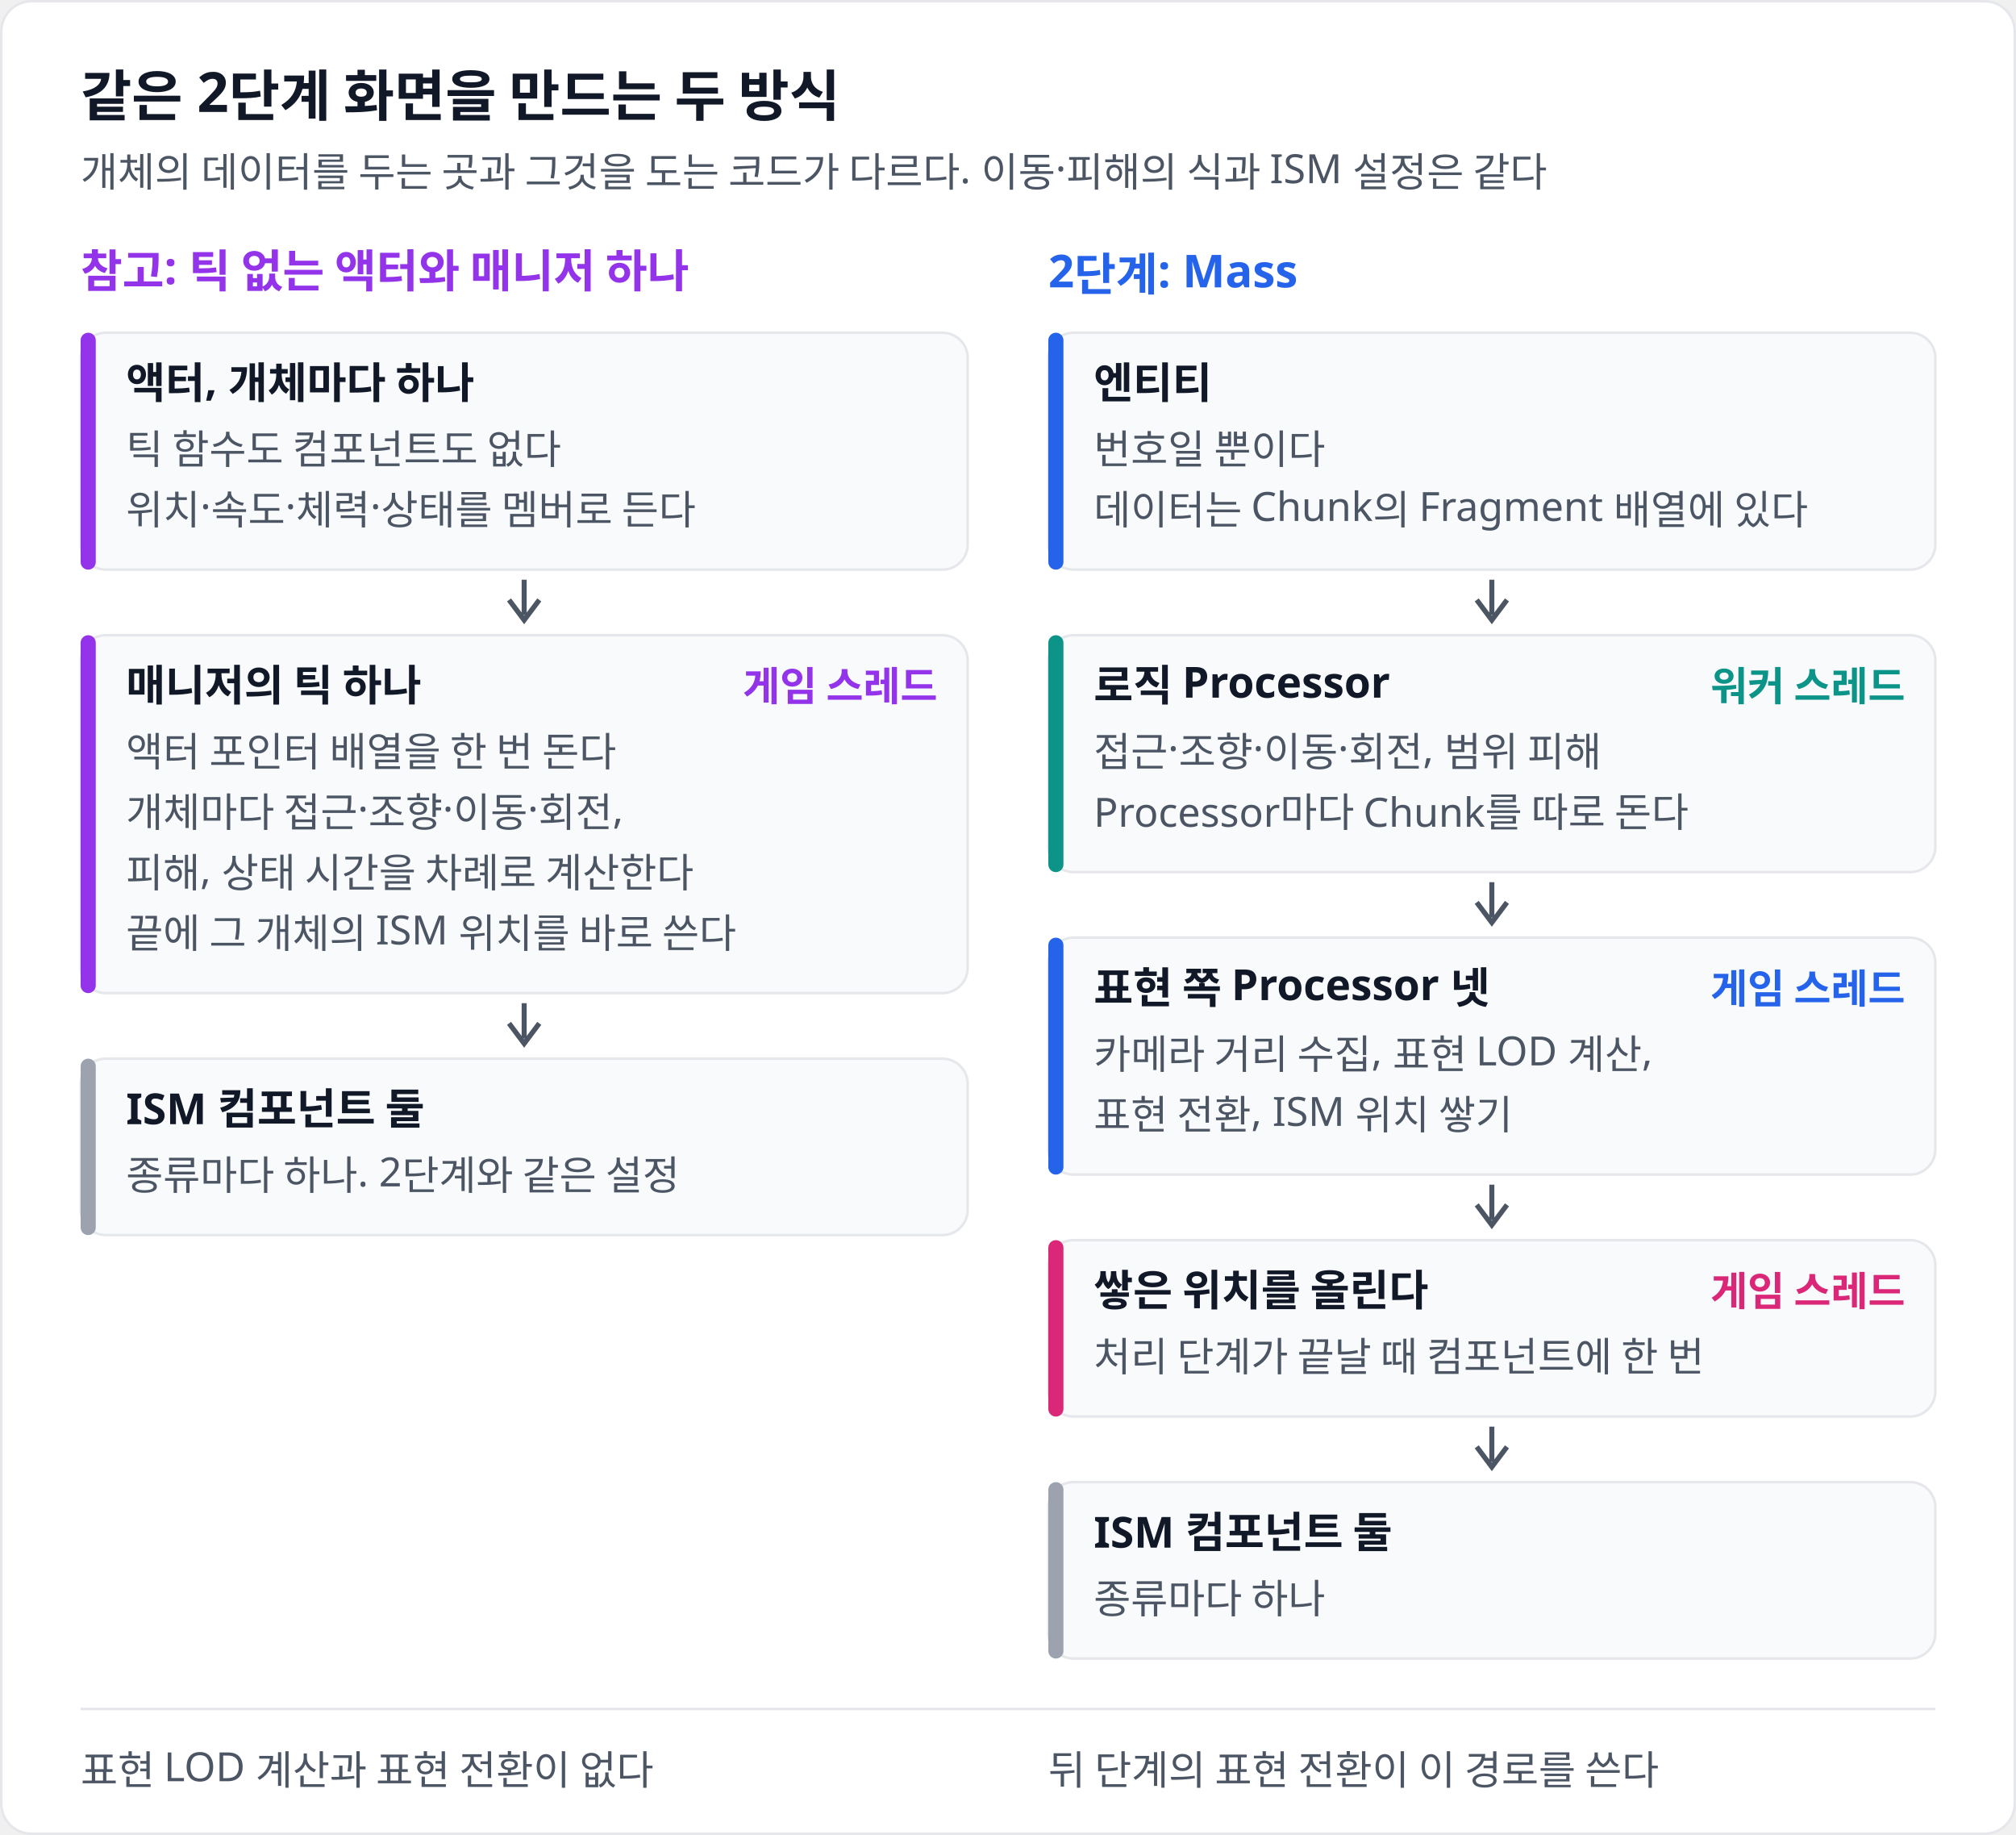
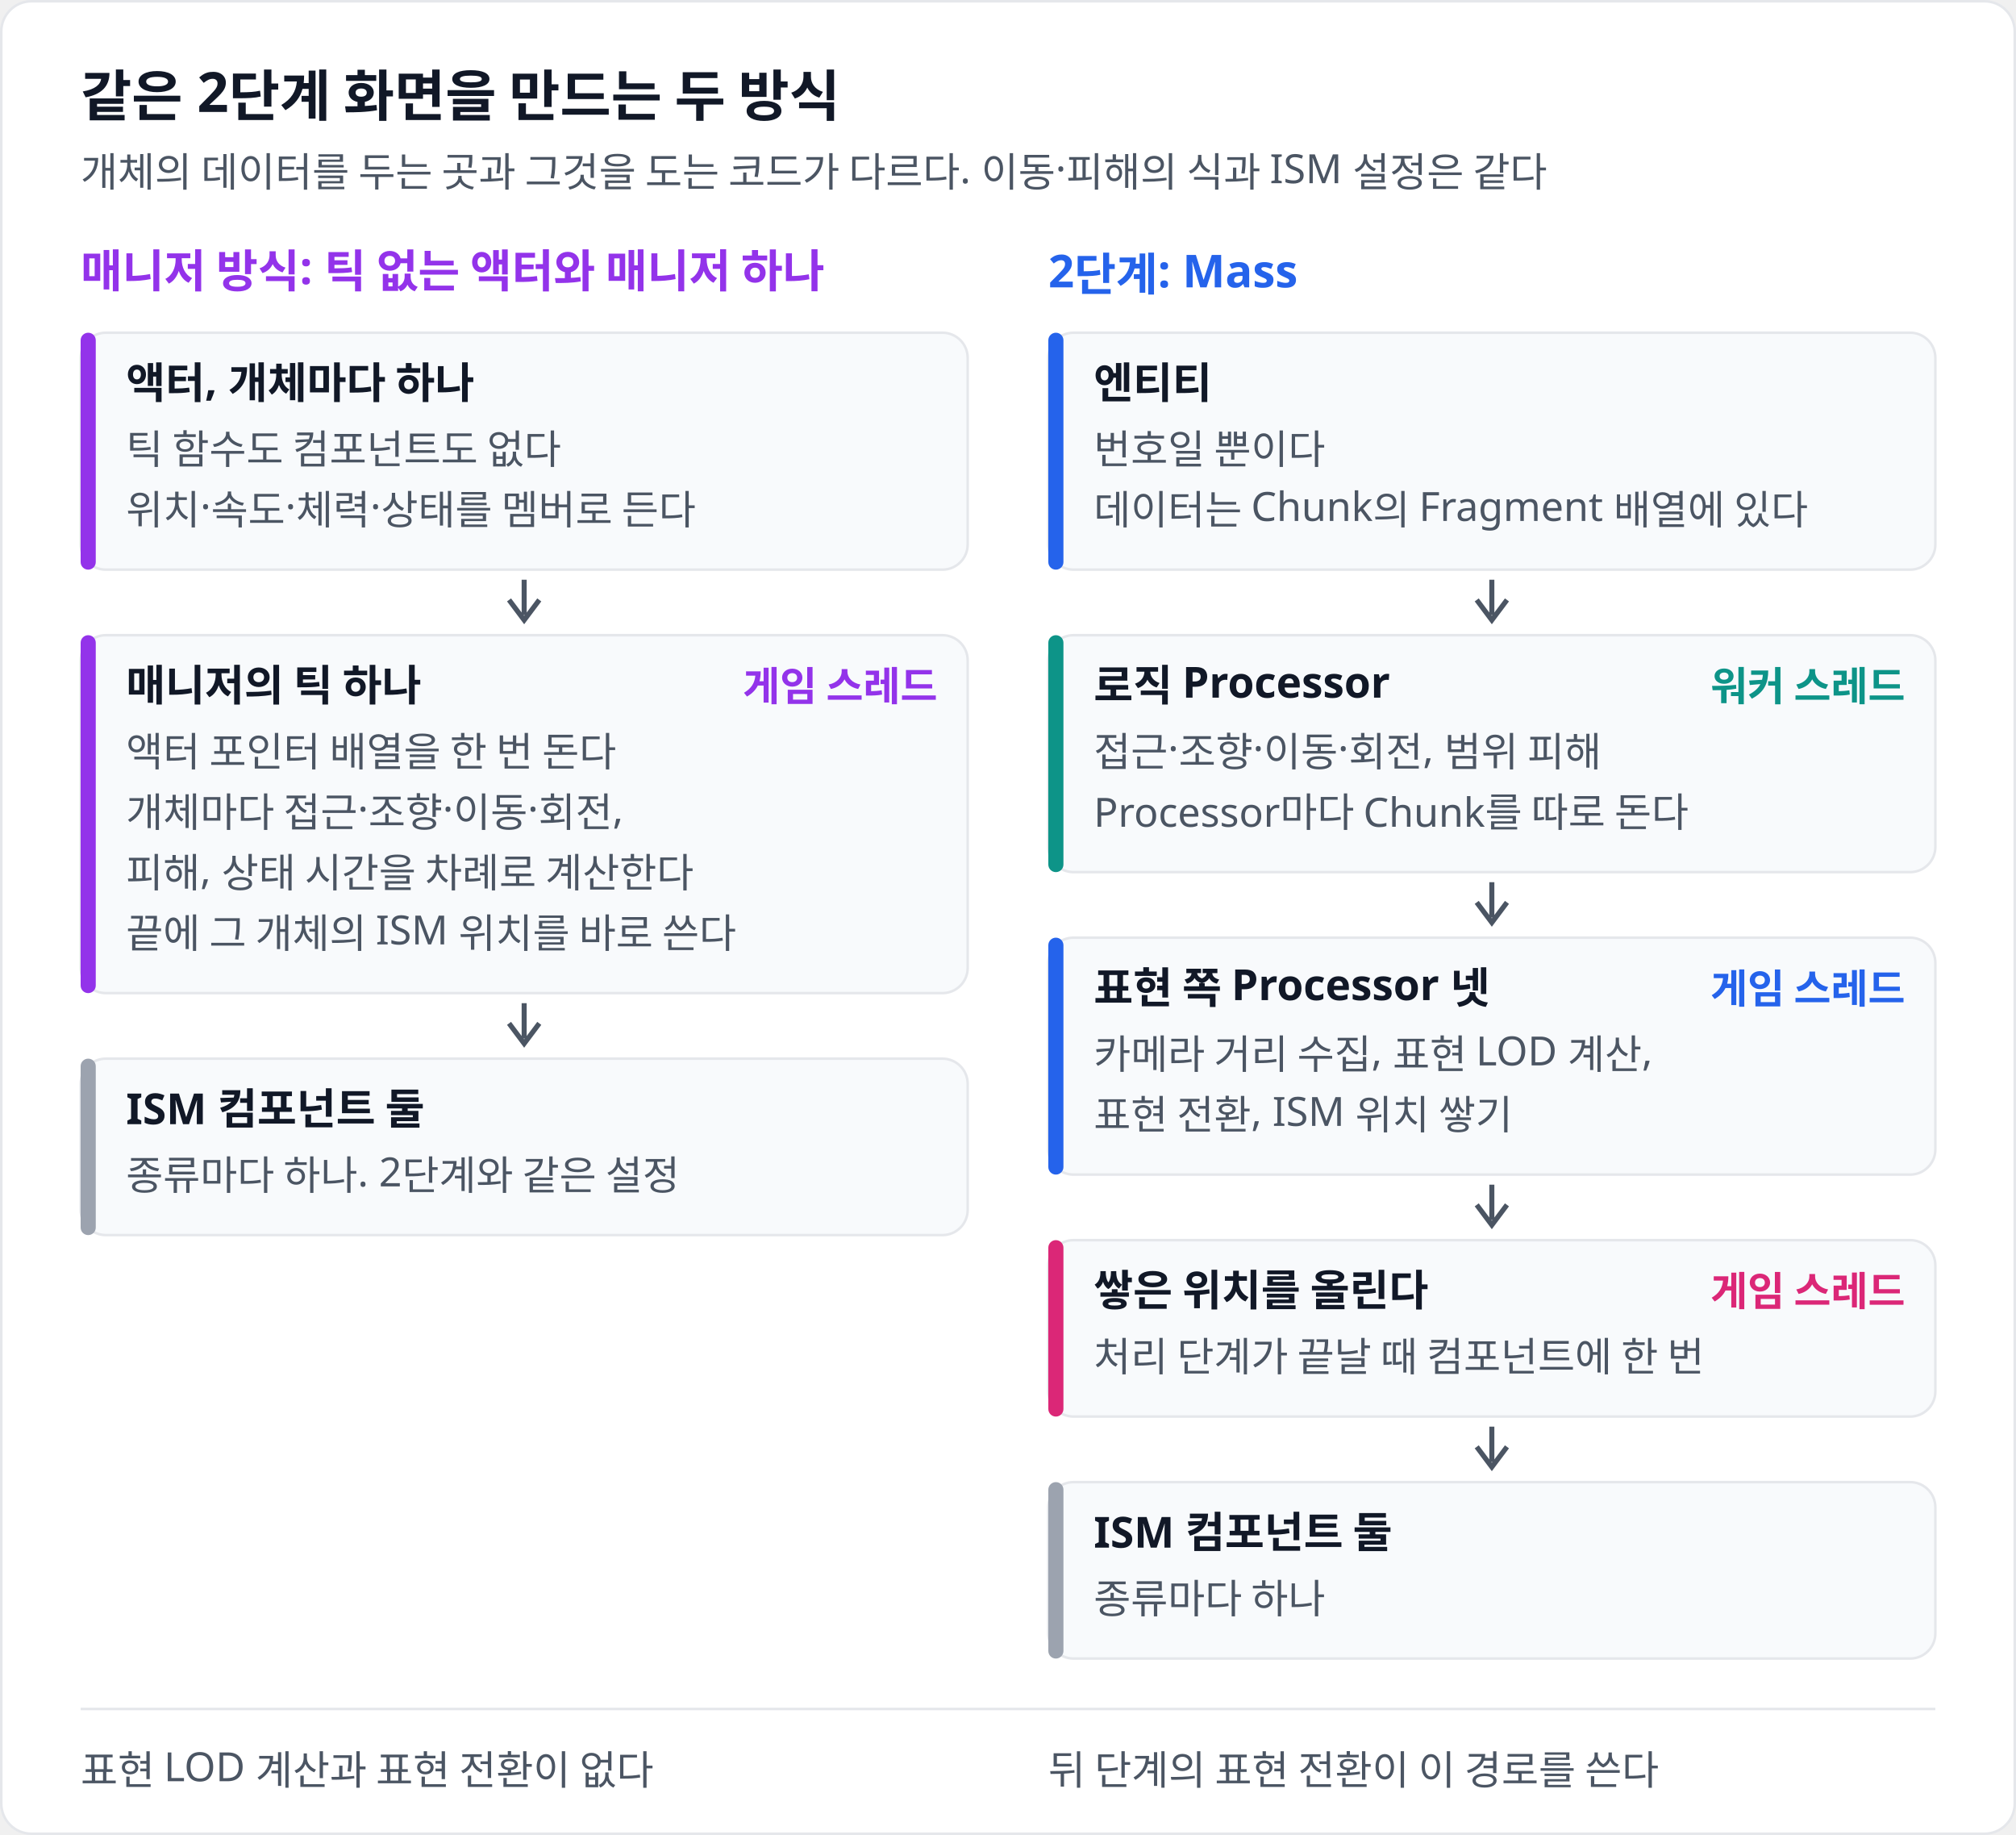
<svg xmlns="http://www.w3.org/2000/svg" width="800" height="728" viewBox="0 0 800 728" font-family="Malgun Gothic, Apple SD Gothic Neo, Noto Sans KR, Segoe UI, sans-serif" font-size="16" fill="#111827">
  <rect x="0.5" y="0.5" width="799" height="727" rx="12" fill="#ffffff" stroke="#e5e7eb" />
  <text x="32" y="46" font-size="22" font-weight="700">같은 2단계 화면을 만드는 두 방식</text>
  <text x="32" y="74" font-size="16" fill="#4b5563">개체의 데이터를 두는 곳과 그것을 도는 코드가 다르다. 이동·피해의 식과 ISM 설정은 같다</text>
-   <text x="32" y="114" font-size="18" font-weight="700" fill="#9333ea">참고: 틱 없는 액터와 매니저 하나</text>
+   <text x="32" y="114" font-size="18" font-weight="700" fill="#9333ea">매니저 방식: 틱 없는 액터와 매니저 하나</text>
  <text x="416" y="114" font-size="18" font-weight="700" fill="#2563eb">2단계: Mass</text>
  <rect x="32" y="132" width="352" height="94" rx="10" fill="#f8fafc" stroke="#e5e7eb" />
  <rect x="32" y="132" width="6" height="94" rx="3" fill="#9333ea" />
  <text x="50" y="158" font-size="17" font-weight="700">액터, 개체마다 하나</text>
  <text x="50" y="184" font-size="16" fill="#4b5563">틱 함수도 컴포넌트도 없다</text>
  <text x="50" y="208" font-size="16" fill="#4b5563">위치·속도·체력·상태를 멤버로 든다</text>
  <path d="M208.0 230 L208.0 244 M202.0 238 L208.0 246 L214.0 238" stroke="#4b5563" stroke-width="2" fill="none" />
  <rect x="32" y="252" width="352" height="142" rx="10" fill="#f8fafc" stroke="#e5e7eb" />
  <rect x="32" y="252" width="6" height="142" rx="3" fill="#9333ea" />
  <text x="50" y="278" font-size="17" font-weight="700">매니저의 틱 하나</text>
  <text x="372" y="278" text-anchor="end" font-size="16" font-weight="700" fill="#9333ea">게임 스레드</text>
  <text x="50" y="304" font-size="16" fill="#4b5563">액터 포인터 배열을 한 번 돈다</text>
  <text x="50" y="328" font-size="16" fill="#4b5563">개체마다 접근·조향·이동·회전,</text>
  <text x="50" y="352" font-size="16" fill="#4b5563">피해, 상태 시간을 차례로 계산한다</text>
  <text x="50" y="376" font-size="16" fill="#4b5563">끝에 그 개체의 ISM 위치를 바로 쓴다</text>
  <path d="M208.0 398 L208.0 412 M202.0 406 L208.0 414 L214.0 406" stroke="#4b5563" stroke-width="2" fill="none" />
  <rect x="32" y="420" width="352" height="70" rx="10" fill="#f8fafc" stroke="#e5e7eb" />
  <rect x="32" y="420" width="6" height="70" rx="3" fill="#9ca3af" />
  <text x="50" y="446" font-size="17" font-weight="700">ISM 컴포넌트 둘</text>
  <text x="50" y="472" font-size="16" fill="#4b5563">종류마다 하나. 2단계와 같은 설정</text>
  <rect x="416" y="132" width="352" height="94" rx="10" fill="#f8fafc" stroke="#e5e7eb" />
  <rect x="416" y="132" width="6" height="94" rx="3" fill="#2563eb" />
  <text x="434" y="158" font-size="17" font-weight="700">엔티티</text>
  <text x="434" y="184" font-size="16" fill="#4b5563">번호일 뿐이다</text>
  <text x="434" y="208" font-size="16" fill="#4b5563">데이터는 Chunk의 Fragment 배열에 있다</text>
  <path d="M592.0 230 L592.0 244 M586.0 238 L592.0 246 L598.0 238" stroke="#4b5563" stroke-width="2" fill="none" />
  <rect x="416" y="252" width="352" height="94" rx="10" fill="#f8fafc" stroke="#e5e7eb" />
  <rect x="416" y="252" width="6" height="94" rx="3" fill="#0d9488" />
  <text x="434" y="278" font-size="17" font-weight="700">로직 Processor</text>
  <text x="756" y="278" text-anchor="end" font-size="16" font-weight="700" fill="#0d9488">워커 스레드</text>
  <text x="434" y="304" font-size="16" fill="#4b5563">접근·조향·이동·회전, 범위 피해</text>
  <text x="434" y="328" font-size="16" fill="#4b5563">Processor마다 Chunk를 따로 돈다</text>
  <path d="M592.0 350 L592.0 364 M586.0 358 L592.0 366 L598.0 358" stroke="#4b5563" stroke-width="2" fill="none" />
  <rect x="416" y="372" width="352" height="94" rx="10" fill="#f8fafc" stroke="#e5e7eb" />
  <rect x="416" y="372" width="6" height="94" rx="3" fill="#2563eb" />
  <text x="434" y="398" font-size="17" font-weight="700">표현 쪽 Processor 넷</text>
  <text x="756" y="398" text-anchor="end" font-size="16" font-weight="700" fill="#2563eb">게임 스레드</text>
  <text x="434" y="424" font-size="16" fill="#4b5563">카메라 거리 수집, 표현 LOD 계산,</text>
  <text x="434" y="448" font-size="16" fill="#4b5563">표현 전환, ISM 위치 쌓기</text>
  <path d="M592.0 470 L592.0 484 M586.0 478 L592.0 486 L598.0 478" stroke="#4b5563" stroke-width="2" fill="none" />
  <rect x="416" y="492" width="352" height="70" rx="10" fill="#f8fafc" stroke="#e5e7eb" />
  <rect x="416" y="492" width="6" height="70" rx="3" fill="#db2777" />
  <text x="434" y="518" font-size="17" font-weight="700">쌓은 위치를 올린다</text>
  <text x="756" y="518" text-anchor="end" font-size="16" font-weight="700" fill="#db2777">게임 스레드</text>
  <text x="434" y="544" font-size="16" fill="#4b5563">처리 단계가 끝날 때 컴포넌트에 한 번</text>
  <path d="M592.0 566 L592.0 580 M586.0 574 L592.0 582 L598.0 574" stroke="#4b5563" stroke-width="2" fill="none" />
  <rect x="416" y="588" width="352" height="70" rx="10" fill="#f8fafc" stroke="#e5e7eb" />
  <rect x="416" y="588" width="6" height="70" rx="3" fill="#9ca3af" />
  <text x="434" y="614" font-size="17" font-weight="700">ISM 컴포넌트 둘</text>
  <text x="434" y="640" font-size="16" fill="#4b5563">종류마다 하나</text>
  <line x1="32" y1="678" x2="768" y2="678" stroke="#e5e7eb" />
  <text x="32" y="708" font-size="16" fill="#4b5563">표현 LOD 계산과 표현 전환이 없다</text>
  <text x="416" y="708" font-size="16" fill="#4b5563">뒤 단계의 표현 전환이 이 경로를 쓴다</text>
</svg>
